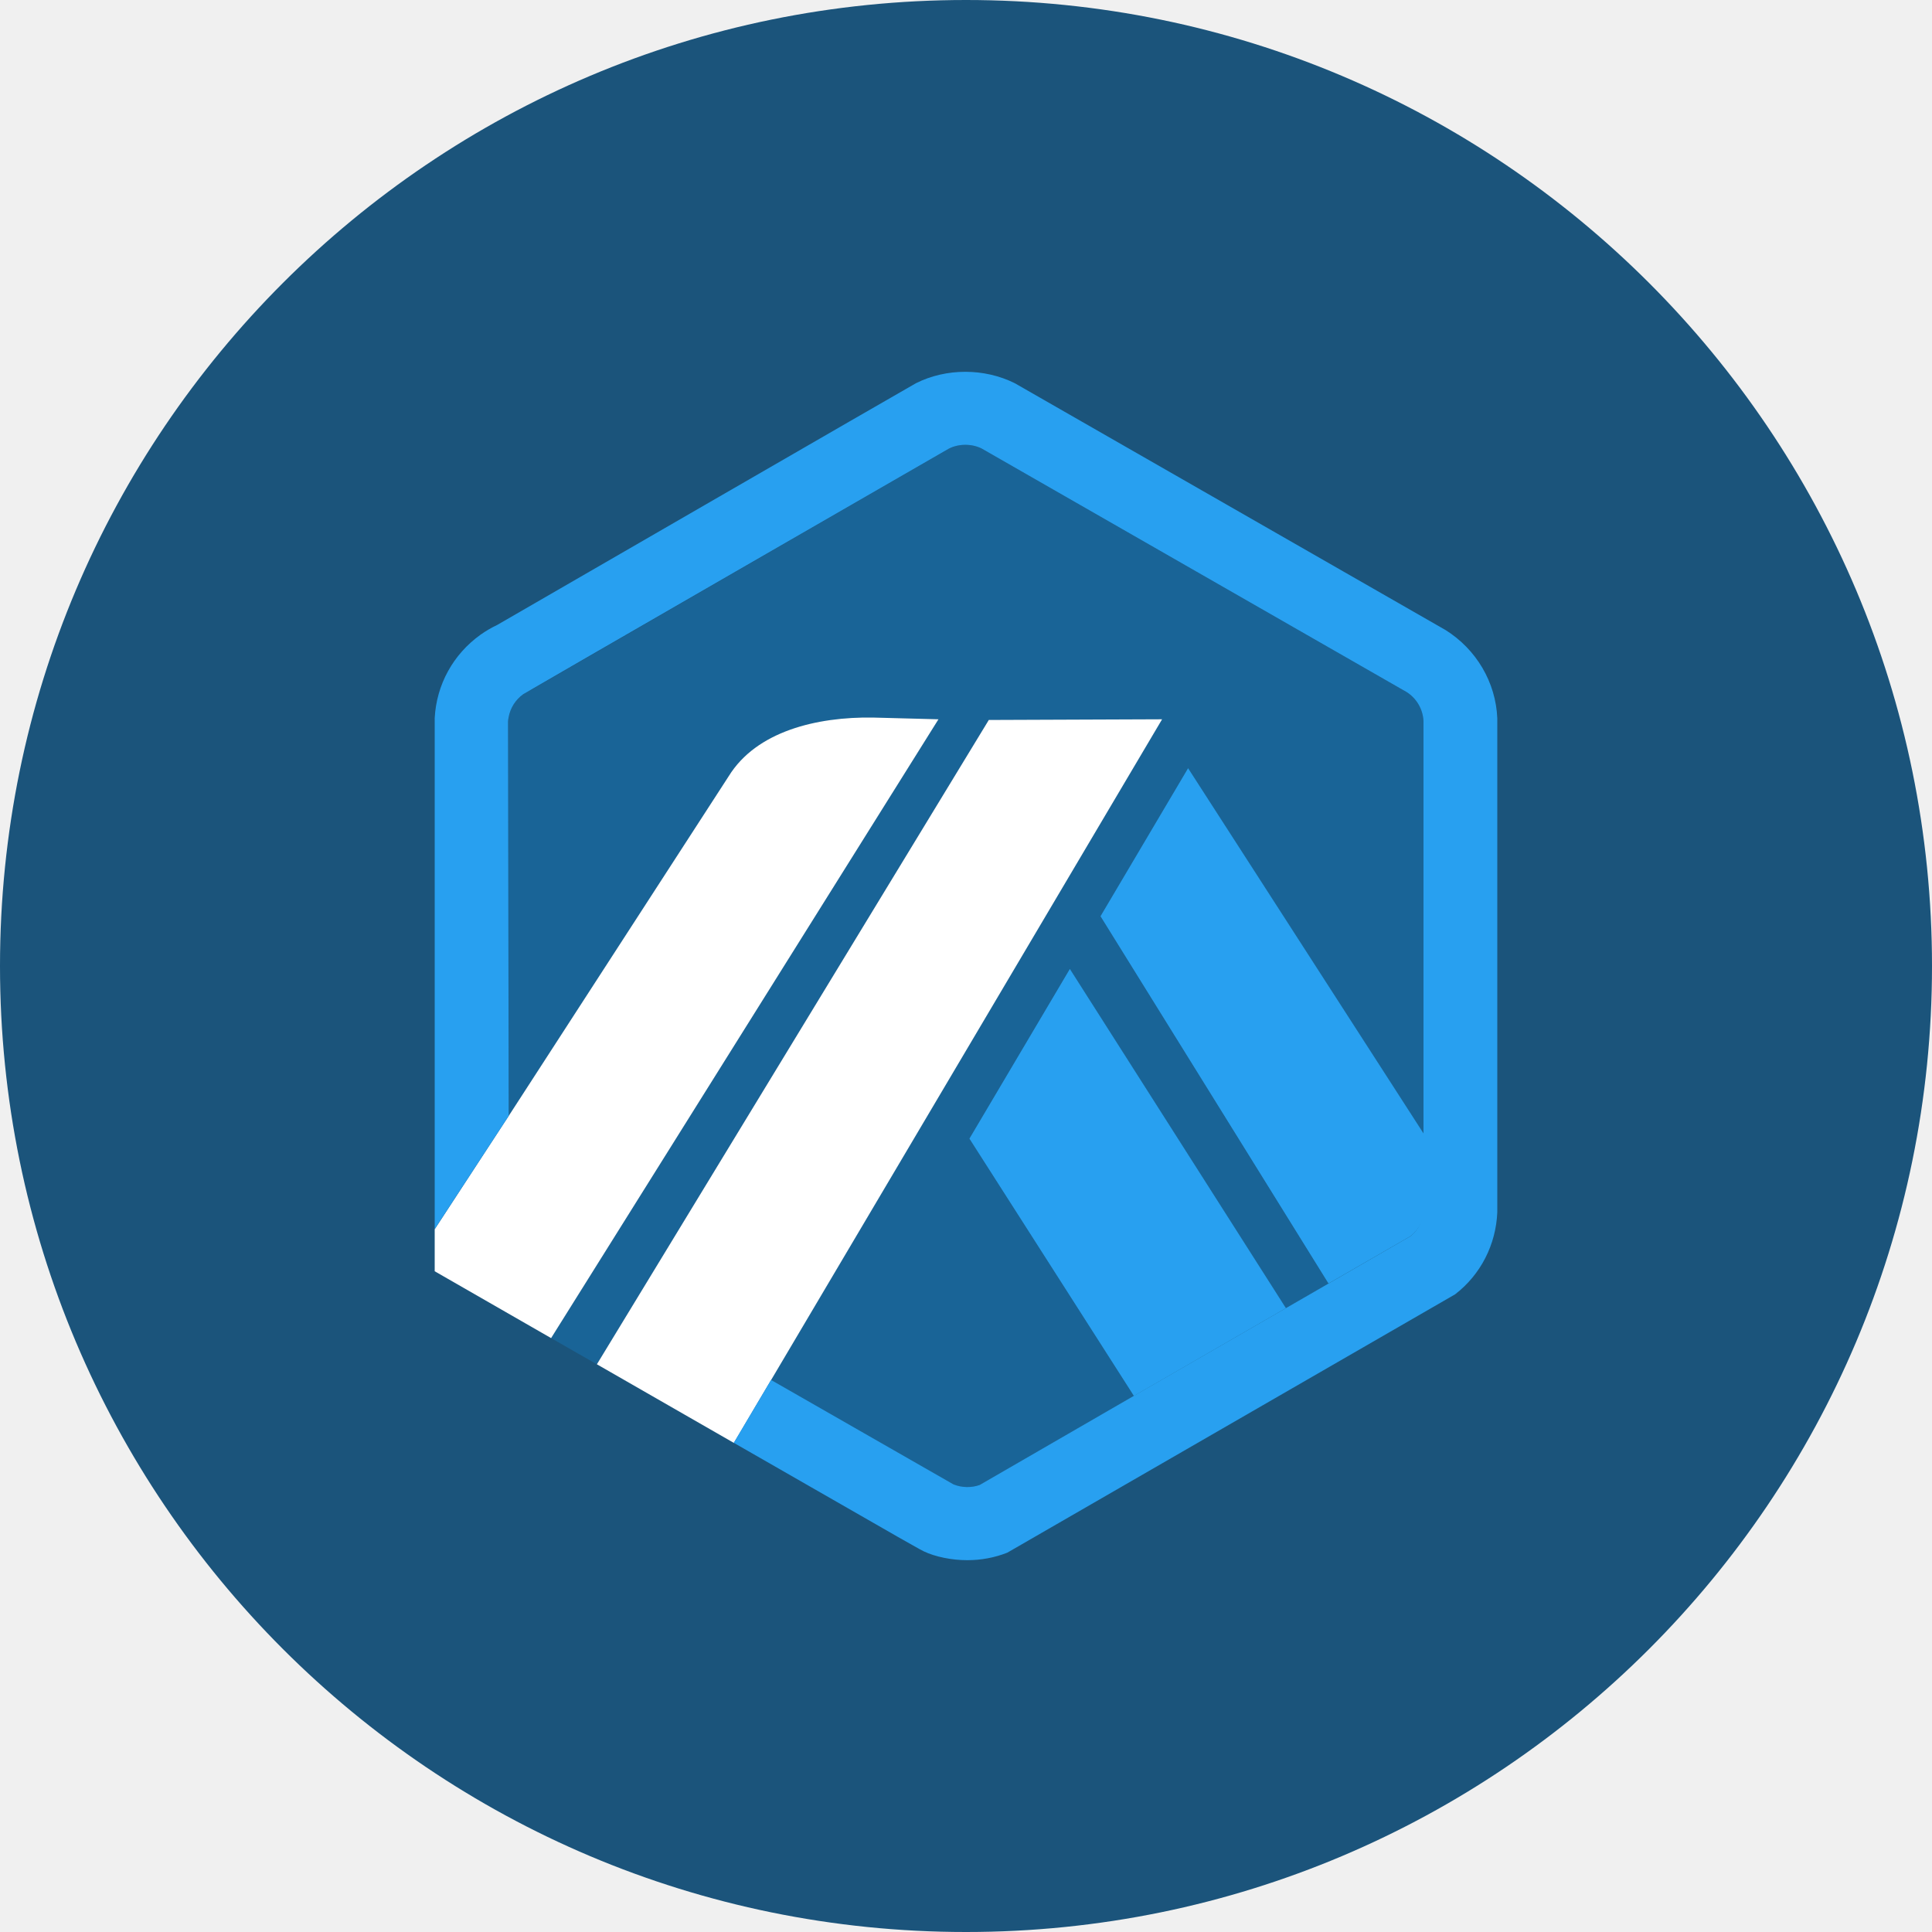
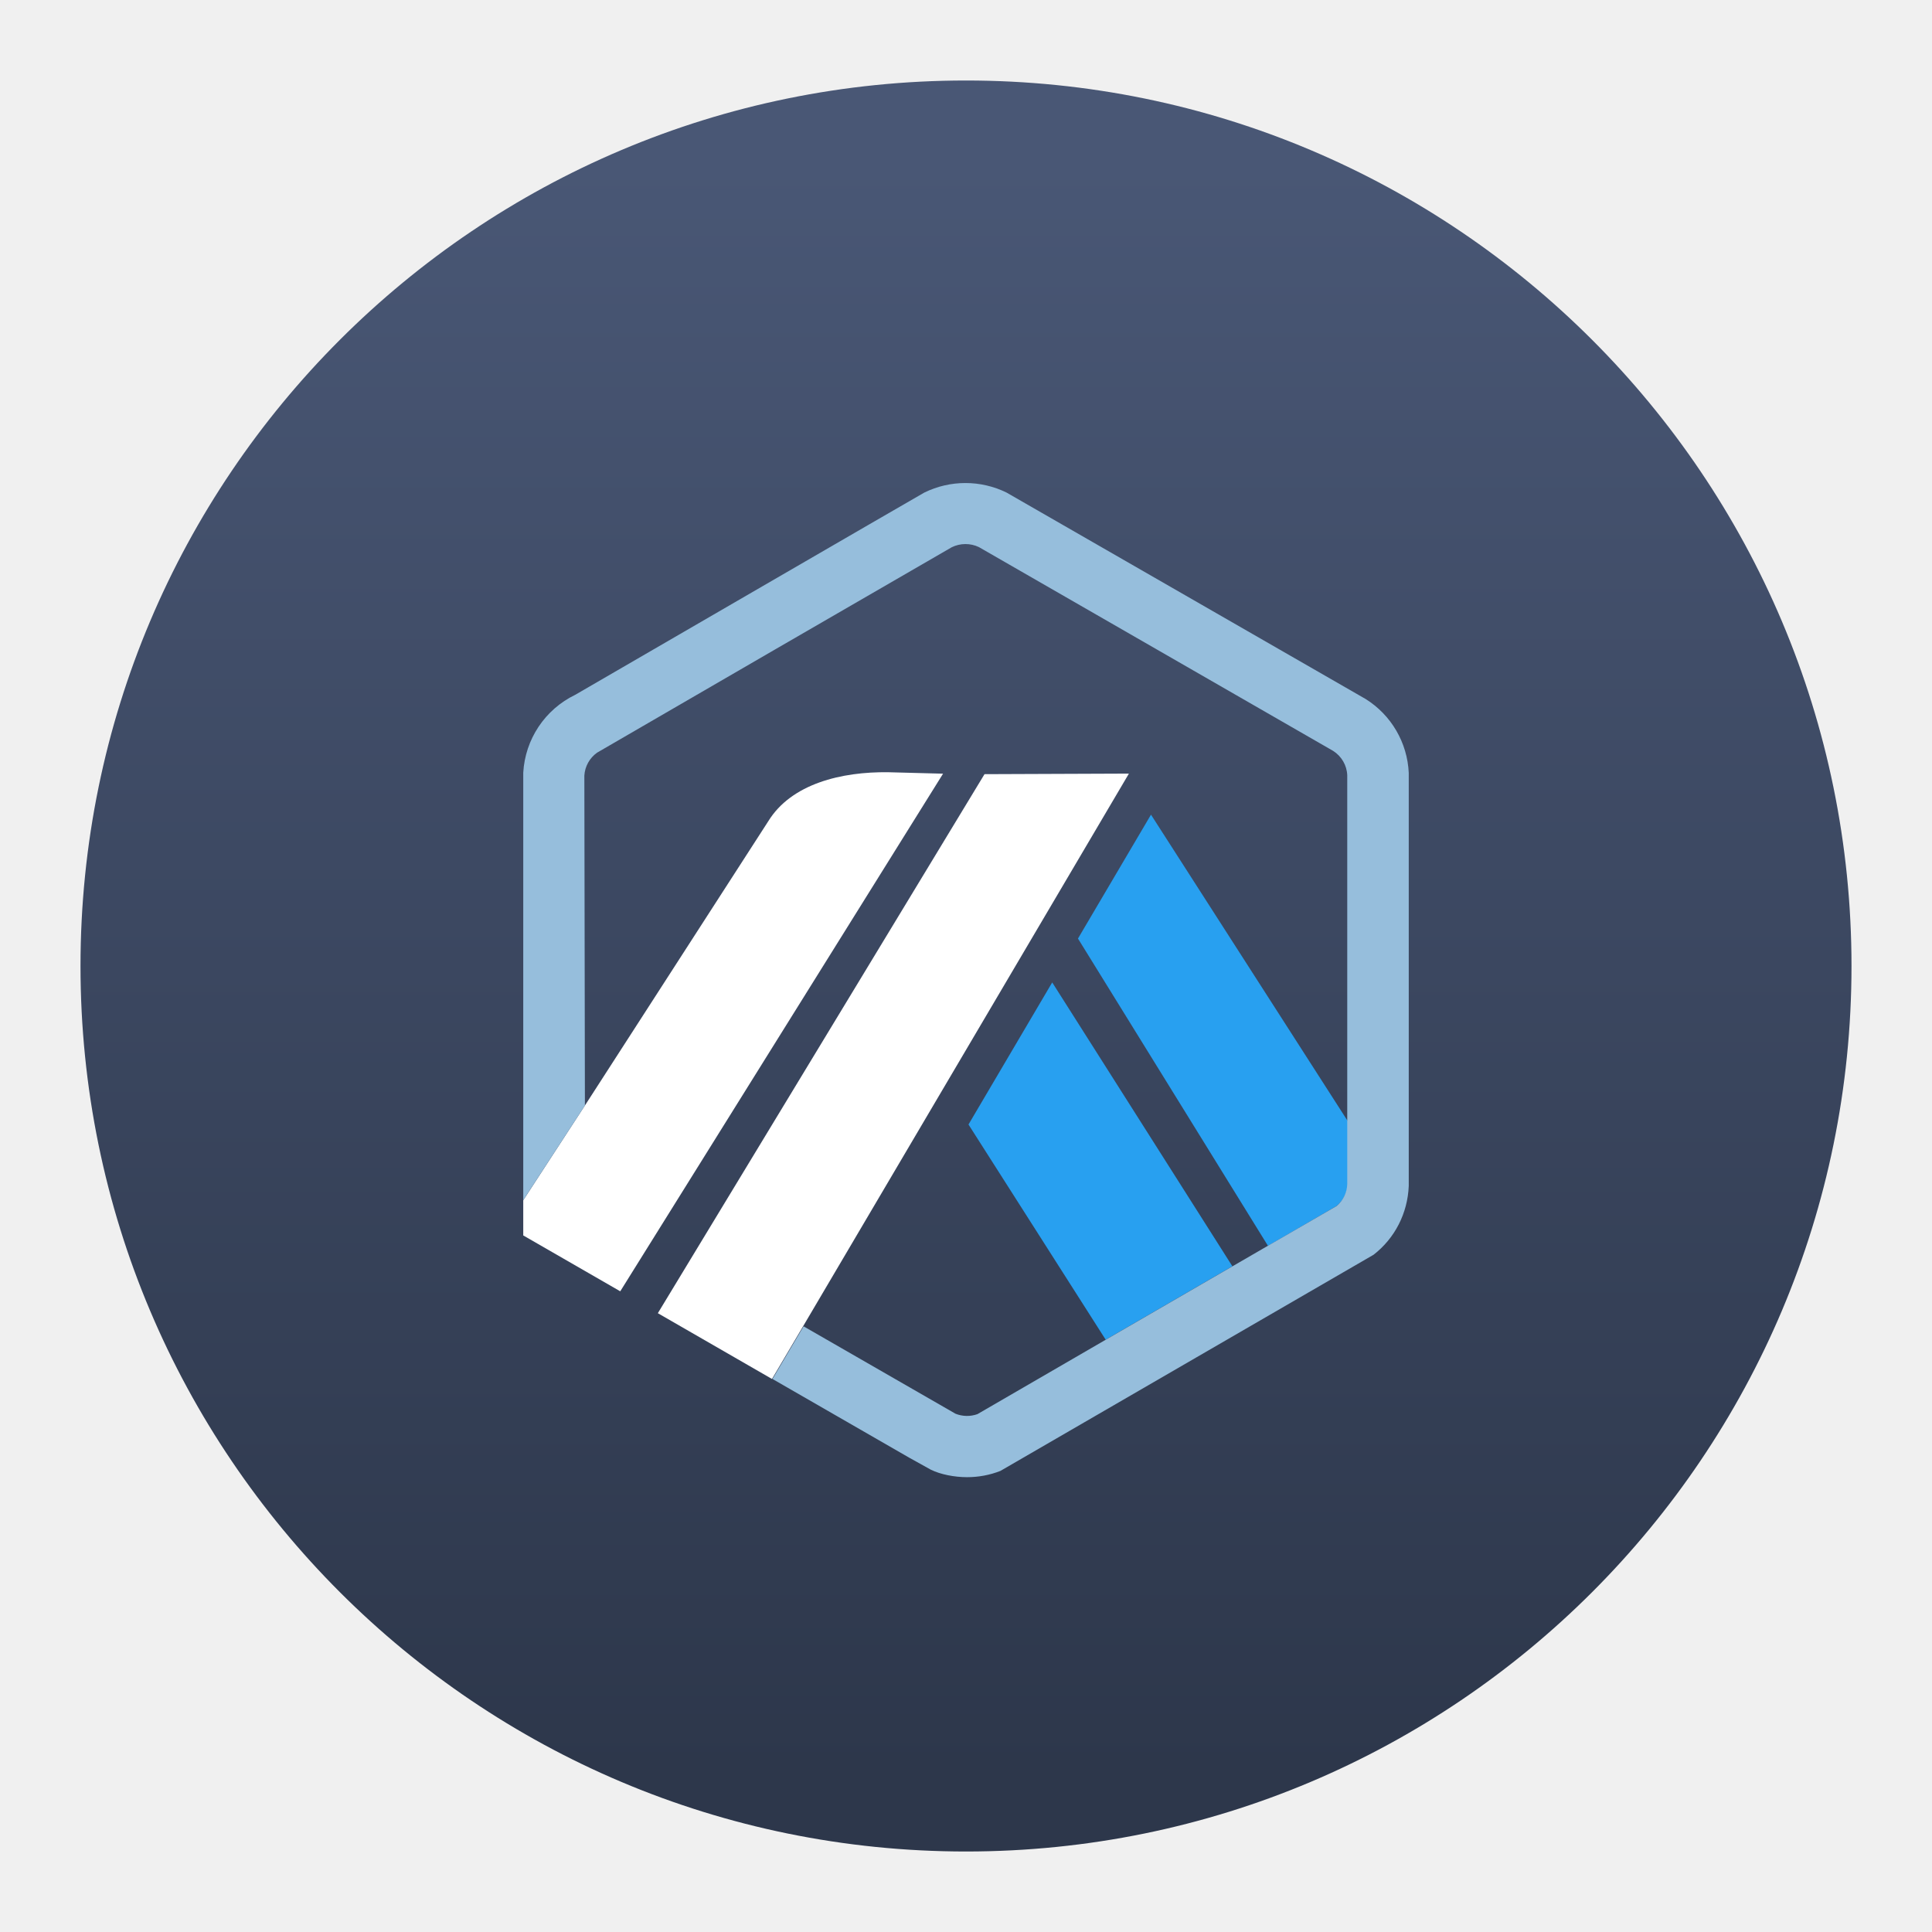
- <svg xmlns="http://www.w3.org/2000/svg" width="20" height="20" viewBox="0 0 20 20" fill="none">
-   <rect width="20" height="20" rx="10" fill="#1B547B" />
-   <path d="M11.391 9.486L12.298 7.953L14.743 11.746L14.744 12.474L14.736 7.465C14.73 7.343 14.665 7.231 14.561 7.165L10.16 4.643C10.057 4.592 9.926 4.593 9.823 4.644C9.809 4.651 9.796 4.659 9.784 4.667L9.769 4.677L5.497 7.143L5.48 7.15C5.459 7.16 5.437 7.172 5.417 7.187C5.336 7.245 5.282 7.33 5.265 7.426C5.262 7.441 5.26 7.455 5.259 7.47L5.266 11.552L7.543 8.036C7.83 7.57 8.454 7.42 9.034 7.428L9.715 7.446L5.705 13.852L6.178 14.123L10.235 7.453L12.029 7.446L7.982 14.285L9.668 15.251L9.87 15.367C9.955 15.401 10.056 15.403 10.142 15.372L14.604 12.796L13.751 13.288L11.391 9.486ZM11.737 14.451L10.034 11.787L11.074 10.03L13.311 13.543L11.737 14.451Z" fill="#196497" />
-   <path d="M10.035 11.787L11.738 14.451L13.312 13.542L11.075 10.03L10.035 11.787Z" fill="#28A0F0" />
-   <path d="M14.745 12.473L14.744 11.745L12.299 7.952L11.392 9.485L13.752 13.287L14.605 12.795C14.689 12.727 14.74 12.628 14.745 12.521L14.745 12.473Z" fill="#28A0F0" />
-   <path d="M4.5 13.16L5.705 13.852L9.715 7.446L9.034 7.428C8.454 7.42 7.83 7.57 7.543 8.036L5.266 11.552L4.5 12.725V13.16Z" fill="white" />
-   <path d="M12.03 7.446L10.236 7.453L6.179 14.123L7.597 14.937L7.983 14.285L12.03 7.446Z" fill="white" />
-   <path d="M15.5 7.437C15.485 7.063 15.282 6.721 14.964 6.522L10.505 3.967C10.19 3.81 9.797 3.809 9.482 3.967C9.444 3.986 5.146 6.47 5.146 6.47C5.086 6.498 5.029 6.532 4.975 6.57C4.691 6.773 4.518 7.088 4.5 7.434V12.724L5.266 11.552L5.259 7.47C5.26 7.455 5.262 7.44 5.265 7.426C5.282 7.33 5.336 7.244 5.417 7.186C5.437 7.172 9.81 4.651 9.823 4.644C9.926 4.592 10.057 4.592 10.16 4.642L14.561 7.164C14.665 7.23 14.73 7.342 14.736 7.465V12.521C14.731 12.628 14.688 12.727 14.605 12.795L13.751 13.288L13.311 13.542L11.737 14.45L10.142 15.372C10.056 15.403 9.955 15.401 9.87 15.366L7.982 14.285L7.596 14.936L9.293 15.909C9.349 15.941 9.399 15.969 9.44 15.992C9.503 16.028 9.547 16.052 9.562 16.059C9.683 16.117 9.856 16.151 10.012 16.151C10.156 16.151 10.296 16.125 10.428 16.073L15.063 13.399C15.329 13.194 15.486 12.884 15.5 12.549V7.437Z" fill="#28A0F0" />
+ <svg xmlns="http://www.w3.org/2000/svg" data-v-22f4043f="" fill="none" viewBox="0 0 24 24" data-v-inspector="components/ChainLogo.vue:14:3" class="w-5 h-5 absolute -left-1 -bottom-1">
+   <rect width="22" height="22" x="1" y="1" fill="url(#arb-0v068lk2n)" rx="11" data-v-inspector="components/ChainLogo.vue:15:5" />
+   <path fill="#28A0F0" d="m12.031 13.969 1.704 2.673 1.574-.912-2.238-3.526-1.04 1.765ZM16.743 14.658v-.73l-2.445-3.808-.907 1.539 2.36 3.817.853-.495a.378.378 0 0 0 .14-.275v-.048Z" data-v-inspector="components/ChainLogo.vue:16:5" />
+   <path fill="#fff" d="m6.5 15.347 1.205.694 4.01-6.43-.68-.018c-.58-.008-1.205.142-1.492.61l-2.277 3.53L6.5 14.91v.437ZM14.023 9.61l-1.793.007-4.058 6.696 1.418.817.386-.654 4.047-6.865Z" data-v-inspector="components/ChainLogo.vue:18:5" />
+   <path fill="#96BEDC" d="M17.5 9.602a1.143 1.143 0 0 0-.536-.919l-4.46-2.564a1.16 1.16 0 0 0-1.022 0c-.037.019-4.336 2.512-4.336 2.512a1.146 1.146 0 0 0-.646.968v5.31l.766-1.176-.007-4.098a.377.377 0 0 1 .158-.285 2599 2599 0 0 1 4.406-2.552.388.388 0 0 1 .337-.002l4.401 2.532c.104.066.17.179.175.302v5.076a.37.37 0 0 1-.131.275l-.854.494-.44.255-1.574.912-1.595.925a.387.387 0 0 1-.272-.005l-1.888-1.086-.386.654 1.697.977a43.674 43.674 0 0 0 .27.15c.12.059.293.093.45.093.143 0 .283-.026.415-.078l4.635-2.685c.266-.206.423-.517.437-.854V9.602Z" data-v-inspector="components/ChainLogo.vue:20:5" />
+   <defs data-v-inspector="components/ChainLogo.vue:23:5">
+     <linearGradient id="arb-0v068lk2n" x1="12" x2="12" y1="2" y2="22" gradientUnits="userSpaceOnUse" data-v-inspector="components/ChainLogo.vue:24:7">
+       <stop stop-color="#495775" data-v-inspector="components/ChainLogo.vue:25:9" />
+       <stop offset="1" stop-color="#2D374B" data-v-inspector="components/ChainLogo.vue:26:9" />
+     </linearGradient>
+   </defs>
</svg>
